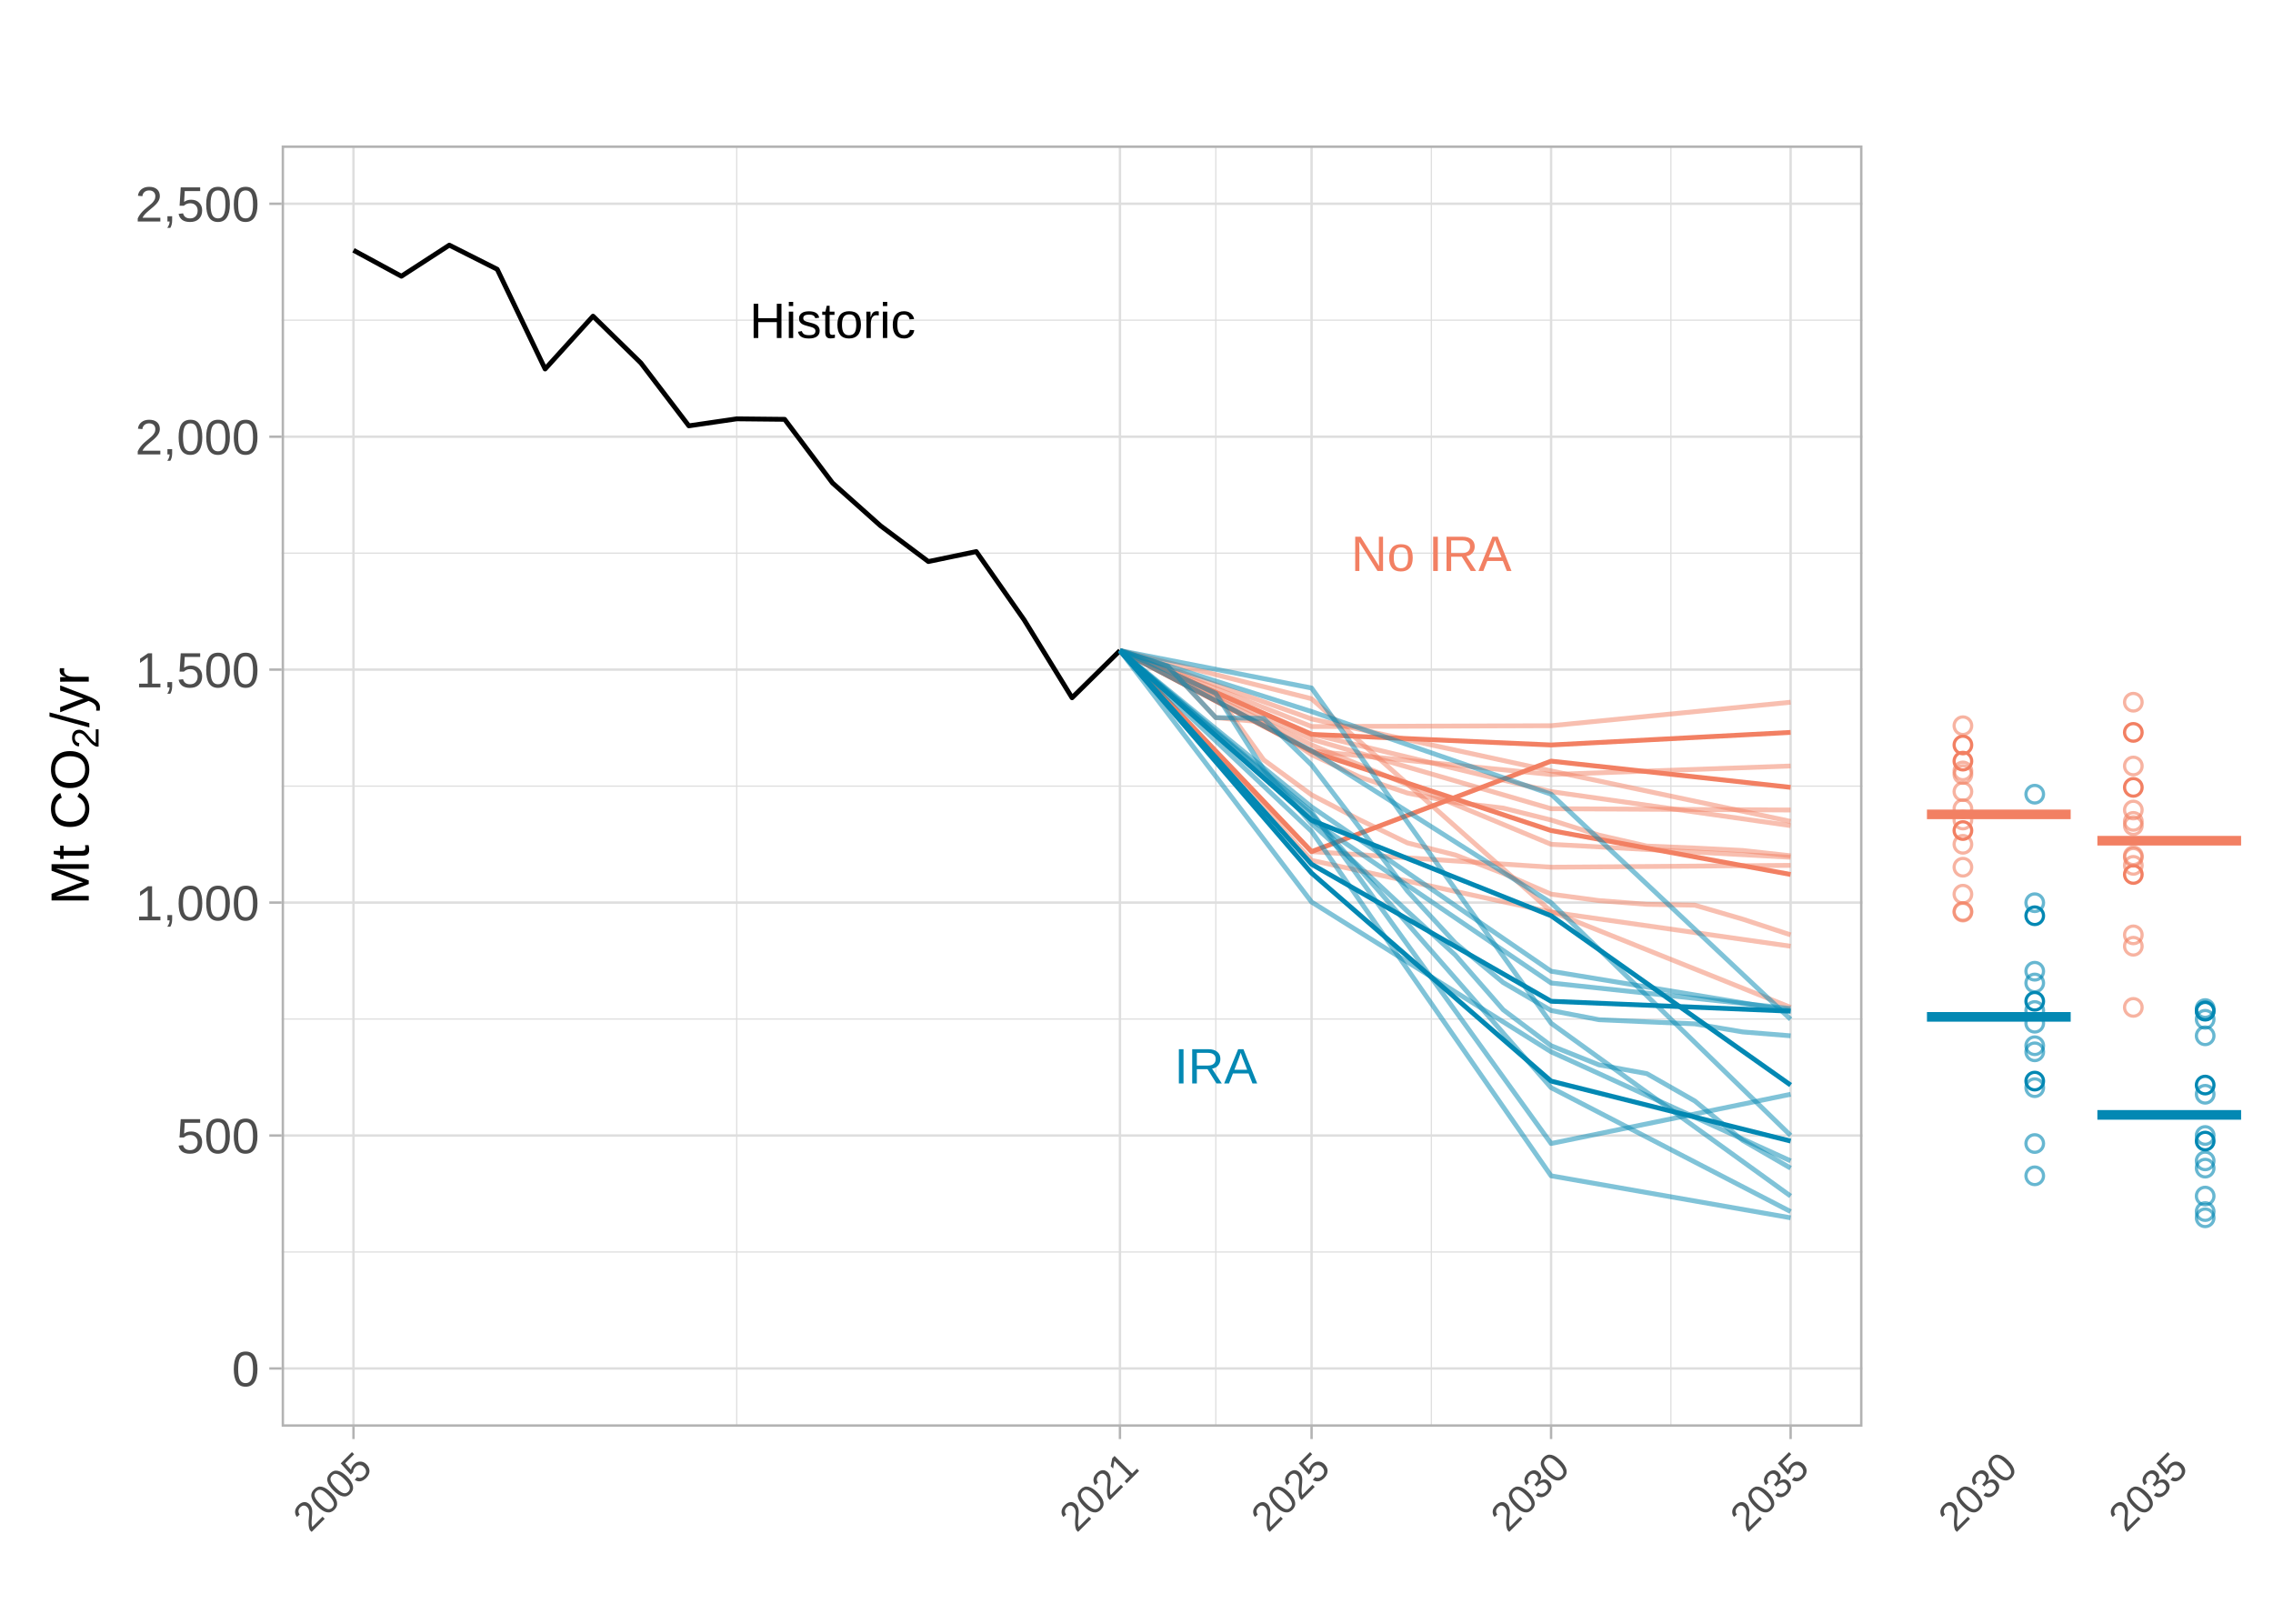
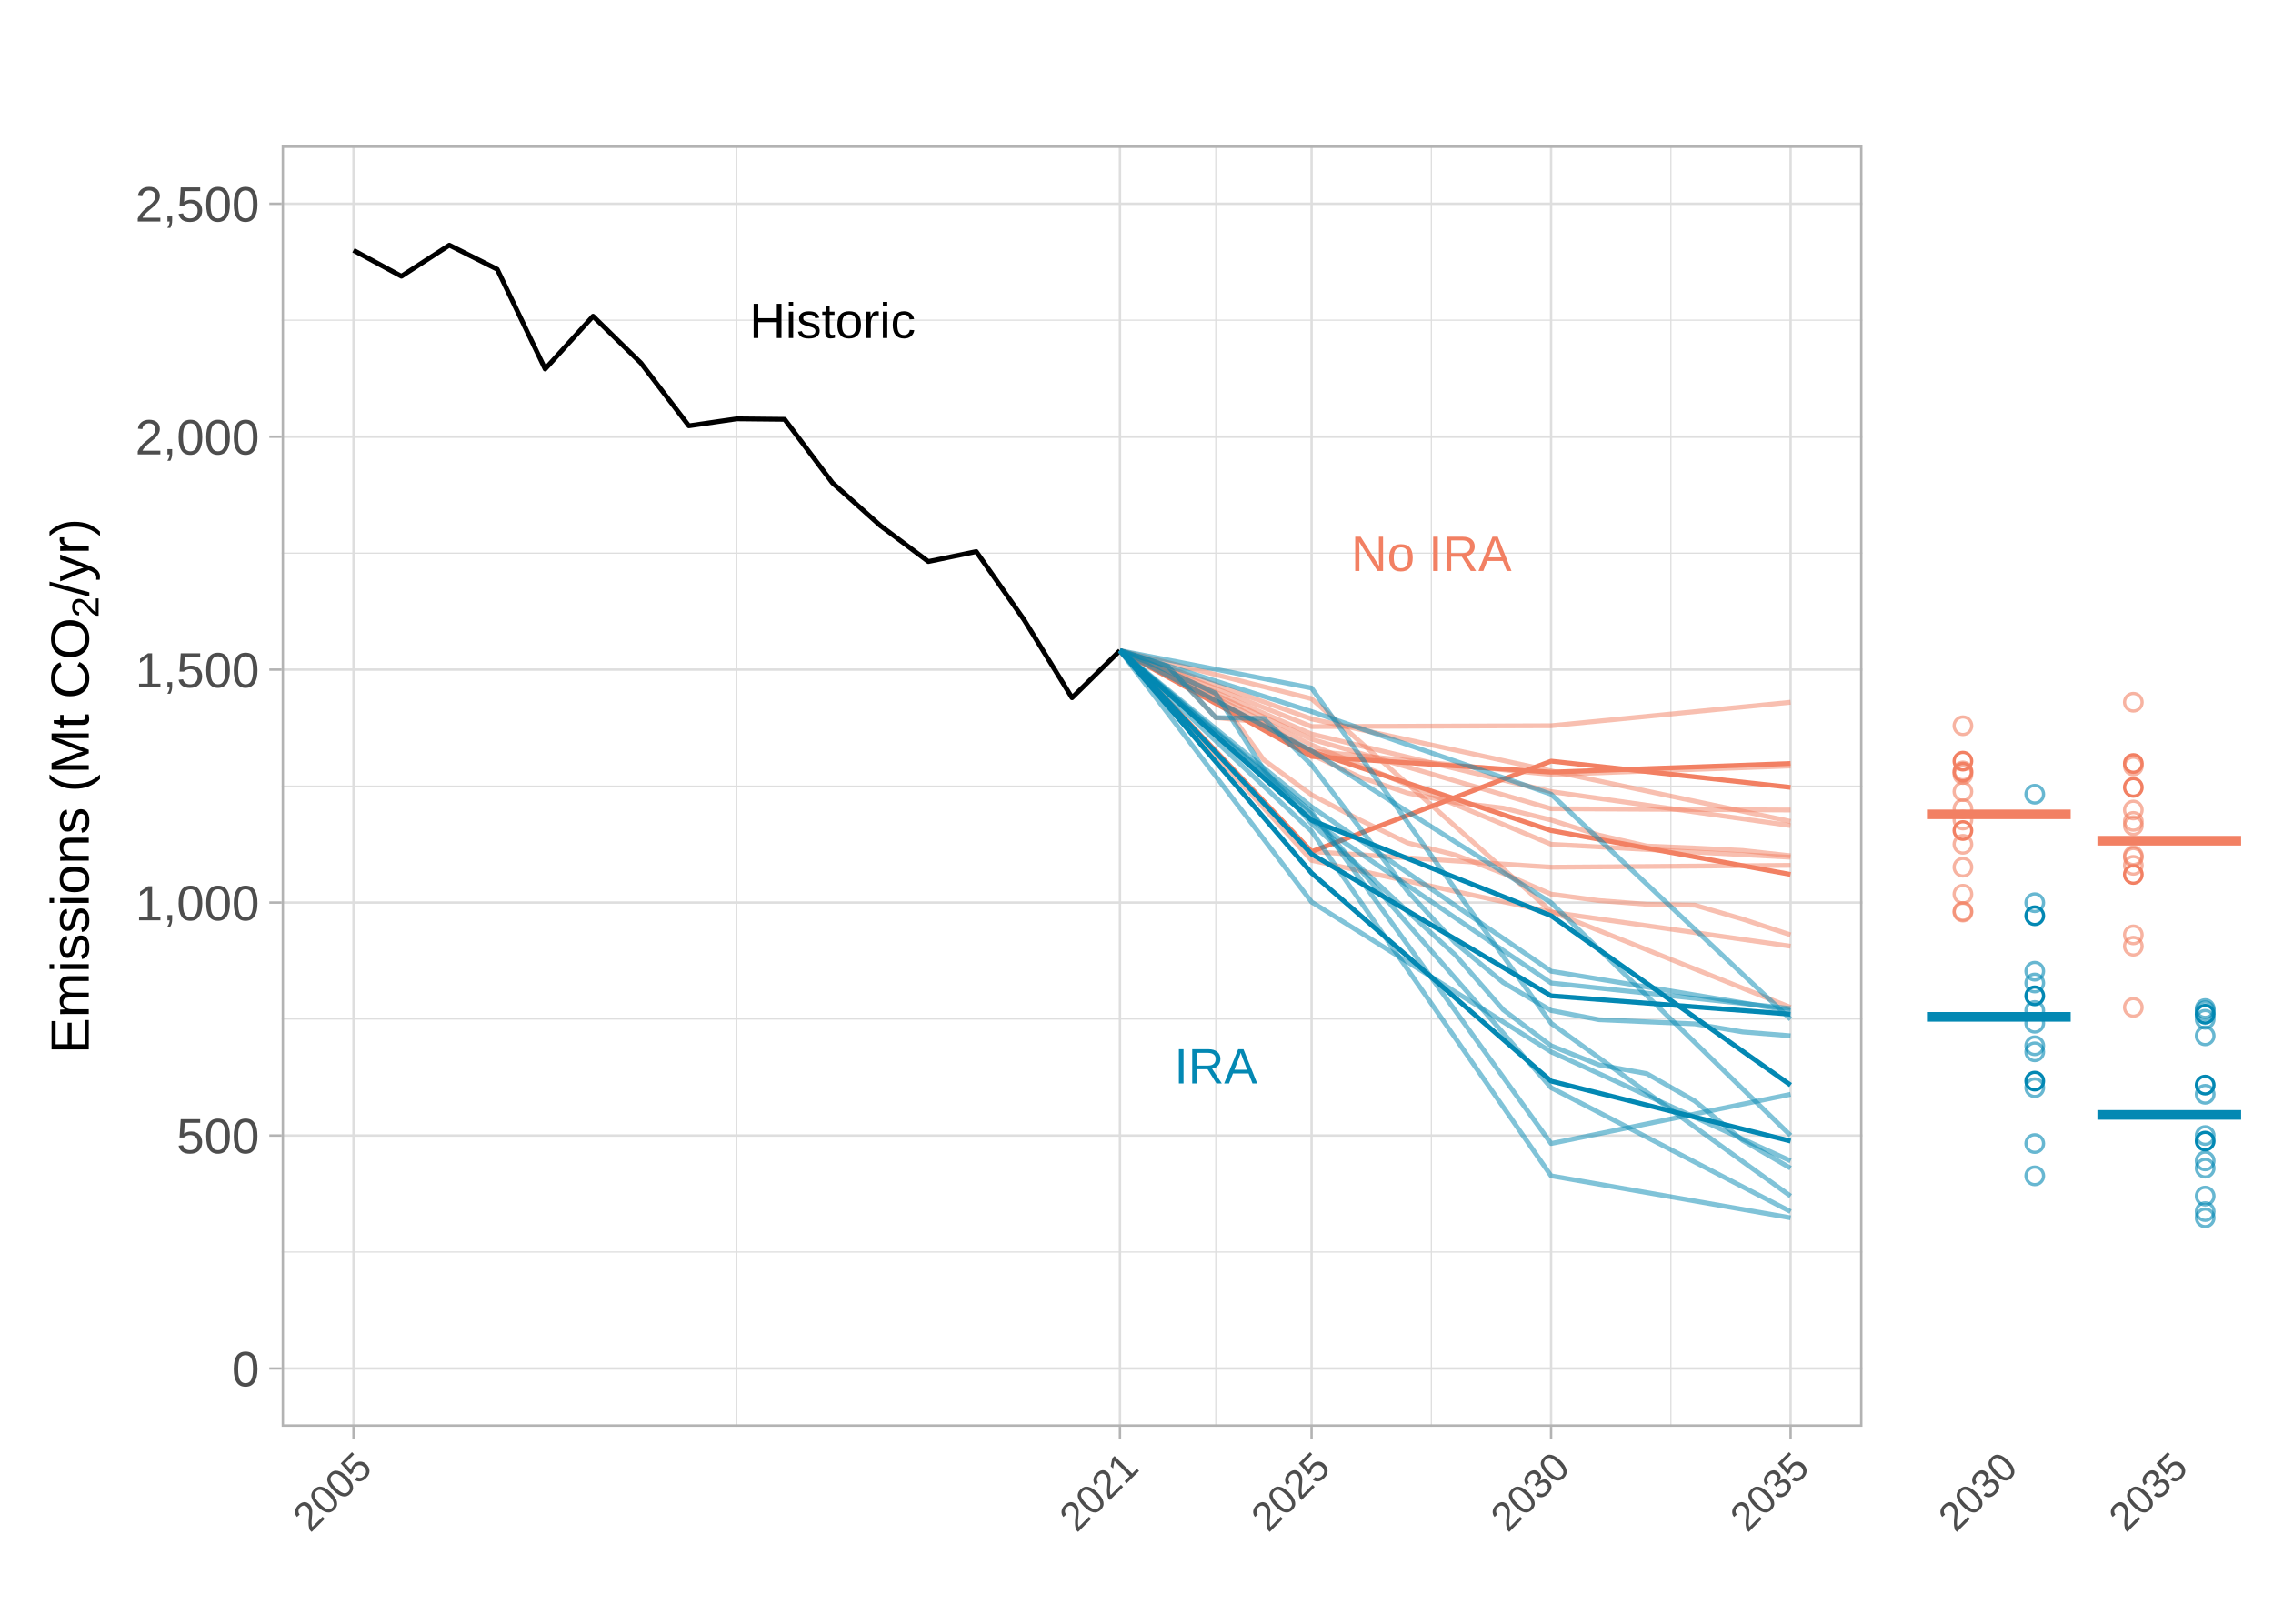
<svg xmlns="http://www.w3.org/2000/svg" class="svglite" width="504.00pt" height="360.00pt" viewBox="0 0 504.00 360.00">
  <defs>
    <style type="text/css">
    .svglite line, .svglite polyline, .svglite polygon, .svglite path, .svglite rect, .svglite circle {
      fill: none;
      stroke: #000000;
      stroke-linecap: round;
      stroke-linejoin: round;
      stroke-miterlimit: 10.00;
    }
    .svglite text {
      white-space: pre;
    }
  </style>
  </defs>
  <rect width="100%" height="100%" style="stroke: none; fill: #FFFFFF;" />
  <defs>
    <clipPath id="cpMC4wMHw1MDQuMDB8MC4wMHwzNjAuMDA=">
      <rect x="0.00" y="0.00" width="504.00" height="360.00" />
    </clipPath>
  </defs>
  <g clip-path="url(#cpMC4wMHw1MDQuMDB8MC4wMHwzNjAuMDA=)">
    <rect x="0" y="0.00" width="504.00" height="360.00" style="stroke-width: 1.07; stroke: #FFFFFF; fill: #FFFFFF;" />
  </g>
  <defs>
    <clipPath id="cpNS40OHw0MjIuOTR8NS40OHwzNTQuNTI=">
      <rect x="5.48" y="5.48" width="417.46" height="349.04" />
    </clipPath>
  </defs>
  <g clip-path="url(#cpNS40OHw0MjIuOTR8NS40OHwzNTQuNTI=)">
    <rect x="5.48" y="5.48" width="417.46" height="349.04" style="stroke-width: 1.07; stroke: #FFFFFF; fill: #FFFFFF;" />
  </g>
  <g clip-path="url(#cpMC4wMHw1MDQuMDB8MC4wMHwzNjAuMDA=)">
</g>
  <defs>
    <clipPath id="cpNjIuNDV8NDEyLjk3fDMyLjI2fDMxNi4zMg==">
      <rect x="62.45" y="32.26" width="350.52" height="284.06" />
    </clipPath>
  </defs>
  <g clip-path="url(#cpNjIuNDV8NDEyLjk3fDMyLjI2fDMxNi4zMg==)">
    <rect x="62.45" y="32.26" width="350.52" height="284.06" style="stroke-width: 1.07; stroke: none; fill: #FFFFFF;" />
    <polyline points="62.45,277.58 412.97,277.58 " style="stroke-width: 0.27; stroke: #DEDEDE; stroke-linecap: butt;" />
    <polyline points="62.45,225.93 412.97,225.93 " style="stroke-width: 0.27; stroke: #DEDEDE; stroke-linecap: butt;" />
    <polyline points="62.45,174.29 412.97,174.29 " style="stroke-width: 0.27; stroke: #DEDEDE; stroke-linecap: butt;" />
    <polyline points="62.45,122.64 412.97,122.64 " style="stroke-width: 0.27; stroke: #DEDEDE; stroke-linecap: butt;" />
    <polyline points="62.45,70.99 412.97,70.99 " style="stroke-width: 0.27; stroke: #DEDEDE; stroke-linecap: butt;" />
    <polyline points="163.36,316.32 163.36,32.26 " style="stroke-width: 0.27; stroke: #DEDEDE; stroke-linecap: butt;" />
    <polyline points="269.58,316.32 269.58,32.26 " style="stroke-width: 0.27; stroke: #DEDEDE; stroke-linecap: butt;" />
    <polyline points="317.38,316.32 317.38,32.26 " style="stroke-width: 0.27; stroke: #DEDEDE; stroke-linecap: butt;" />
    <polyline points="370.49,316.32 370.49,32.26 " style="stroke-width: 0.27; stroke: #DEDEDE; stroke-linecap: butt;" />
    <polyline points="62.45,303.40 412.97,303.40 " style="stroke-width: 0.53; stroke: #DEDEDE; stroke-linecap: butt;" />
    <polyline points="62.45,251.76 412.97,251.76 " style="stroke-width: 0.53; stroke: #DEDEDE; stroke-linecap: butt;" />
    <polyline points="62.45,200.11 412.97,200.11 " style="stroke-width: 0.53; stroke: #DEDEDE; stroke-linecap: butt;" />
    <polyline points="62.45,148.46 412.97,148.46 " style="stroke-width: 0.53; stroke: #DEDEDE; stroke-linecap: butt;" />
    <polyline points="62.45,96.82 412.97,96.82 " style="stroke-width: 0.53; stroke: #DEDEDE; stroke-linecap: butt;" />
    <polyline points="62.45,45.17 412.97,45.17 " style="stroke-width: 0.53; stroke: #DEDEDE; stroke-linecap: butt;" />
    <polyline points="78.38,316.32 78.38,32.26 " style="stroke-width: 0.53; stroke: #DEDEDE; stroke-linecap: butt;" />
    <polyline points="248.33,316.32 248.33,32.26 " style="stroke-width: 0.53; stroke: #DEDEDE; stroke-linecap: butt;" />
    <polyline points="290.82,316.32 290.82,32.26 " style="stroke-width: 0.53; stroke: #DEDEDE; stroke-linecap: butt;" />
    <polyline points="343.93,316.32 343.93,32.26 " style="stroke-width: 0.53; stroke: #DEDEDE; stroke-linecap: butt;" />
    <polyline points="397.04,316.32 397.04,32.26 " style="stroke-width: 0.53; stroke: #DEDEDE; stroke-linecap: butt;" />
    <polyline points="78.38,55.49 89.00,61.24 99.63,54.35 110.25,59.70 120.87,81.81 131.49,70.10 142.11,80.48 152.74,94.41 163.36,92.86 173.98,92.97 184.60,107.08 195.22,116.55 205.85,124.50 216.47,122.29 227.09,137.44 237.71,154.70 248.33,144.24 " style="stroke-width: 1.07; stroke-linecap: butt;" />
    <polyline points="248.33,144.24 290.82,166.61 343.93,184.14 397.04,193.88 " style="stroke-width: 1.07; stroke: #F28063; stroke-linecap: butt;" />
    <polyline points="248.33,144.24 290.82,163.89 343.93,179.30 397.04,179.59 " style="stroke-width: 1.07; stroke: #F28063; stroke-opacity: 0.50; stroke-linecap: butt;" />
    <polyline points="248.33,144.24 290.82,166.51 343.93,171.71 397.04,169.83 " style="stroke-width: 1.07; stroke: #F28063; stroke-opacity: 0.50; stroke-linecap: butt;" />
-     <polyline points="248.33,144.24 290.82,162.82 343.93,165.17 397.04,162.38 " style="stroke-width: 1.07; stroke: #F28063; stroke-linecap: butt;" />
+     <polyline points="248.33,144.24 290.82,167.71 343.93,171.19 397.04,169.27 " style="stroke-width: 1.07; stroke: #F28063; stroke-linecap: butt;" />
    <polyline points="248.33,144.24 290.82,159.40 343.93,170.92 397.04,182.11 " style="stroke-width: 1.07; stroke: #F28063; stroke-opacity: 0.50; stroke-linecap: butt;" />
    <polyline points="248.33,144.24 290.82,188.81 343.93,192.27 397.04,191.86 " style="stroke-width: 1.07; stroke: #F28063; stroke-opacity: 0.50; stroke-linecap: butt;" />
    <polyline points="248.33,144.24 290.82,188.81 343.93,168.75 397.04,174.57 " style="stroke-width: 1.07; stroke: #F28063; stroke-linecap: butt;" />
    <polyline points="248.33,144.24 290.82,161.08 343.93,160.90 397.04,155.69 " style="stroke-width: 1.07; stroke: #F28063; stroke-opacity: 0.50; stroke-linecap: butt;" />
    <polyline points="248.33,144.24 290.82,190.75 343.93,202.22 397.04,209.79 " style="stroke-width: 1.07; stroke: #F28063; stroke-opacity: 0.50; stroke-linecap: butt;" />
    <polyline points="248.33,144.24 258.96,148.78 269.58,153.73 280.20,168.47 290.82,176.23 301.44,181.74 312.06,186.88 322.69,189.56 333.31,193.64 343.93,198.25 354.55,199.67 365.17,200.50 375.80,200.69 386.42,203.79 397.04,207.27 " style="stroke-width: 1.07; stroke: #F28063; stroke-opacity: 0.50; stroke-linecap: butt;" />
    <polyline points="248.33,144.24 290.82,165.16 343.93,187.19 397.04,190.07 " style="stroke-width: 1.07; stroke: #F28063; stroke-opacity: 0.50; stroke-linecap: butt;" />
    <polyline points="248.33,144.24 290.82,154.92 343.93,202.07 397.04,223.35 " style="stroke-width: 1.07; stroke: #F28063; stroke-opacity: 0.50; stroke-linecap: butt;" />
    <polyline points="248.33,144.24 290.82,162.75 343.93,175.51 397.04,183.05 " style="stroke-width: 1.07; stroke: #F28063; stroke-opacity: 0.50; stroke-linecap: butt;" />
    <polyline points="248.33,144.24 258.96,147.71 269.58,159.11 280.20,160.10 290.82,167.32 301.44,172.25 312.06,175.83 322.69,177.92 333.31,179.16 343.93,181.81 354.55,185.16 365.17,187.58 375.80,188.02 386.42,188.56 397.04,189.73 " style="stroke-width: 1.07; stroke: #F28063; stroke-opacity: 0.50; stroke-linecap: butt;" />
    <polyline points="248.33,144.24 290.82,193.57 343.93,239.69 397.04,252.99 " style="stroke-width: 1.07; stroke: #0388B3; stroke-linecap: butt;" />
    <polyline points="248.33,144.24 290.82,180.52 343.93,241.15 397.04,268.62 " style="stroke-width: 1.07; stroke: #0388B3; stroke-opacity: 0.50; stroke-linecap: butt;" />
    <polyline points="248.33,144.24 290.82,199.98 343.93,233.20 397.04,257.38 " style="stroke-width: 1.07; stroke: #0388B3; stroke-opacity: 0.50; stroke-linecap: butt;" />
-     <polyline points="248.33,144.24 290.82,191.61 343.93,221.99 397.04,224.19 " style="stroke-width: 1.07; stroke: #0388B3; stroke-linecap: butt;" />
+     <polyline points="248.33,144.24 290.82,189.36 343.93,220.79 397.04,224.86 " style="stroke-width: 1.07; stroke: #0388B3; stroke-linecap: butt;" />
    <polyline points="248.33,144.24 290.82,178.89 343.93,215.33 397.04,224.10 " style="stroke-width: 1.07; stroke: #0388B3; stroke-opacity: 0.50; stroke-linecap: butt;" />
    <polyline points="248.33,144.24 290.82,181.85 343.93,217.94 397.04,223.61 " style="stroke-width: 1.07; stroke: #0388B3; stroke-opacity: 0.50; stroke-linecap: butt;" />
    <polyline points="248.33,144.24 290.82,181.85 343.93,203.03 397.04,240.57 " style="stroke-width: 1.07; stroke: #0388B3; stroke-linecap: butt;" />
    <polyline points="248.33,144.24 290.82,157.76 343.93,176.08 397.04,225.99 " style="stroke-width: 1.07; stroke: #0388B3; stroke-opacity: 0.50; stroke-linecap: butt;" />
    <polyline points="248.33,144.24 290.82,179.98 343.93,253.53 397.04,242.61 " style="stroke-width: 1.07; stroke: #0388B3; stroke-opacity: 0.50; stroke-linecap: butt;" />
    <polyline points="248.33,144.24 258.96,148.77 269.58,153.74 280.20,170.61 290.82,182.63 301.44,192.15 312.06,202.04 322.69,211.74 333.31,223.88 343.93,231.85 354.55,236.09 365.17,238.04 375.80,244.10 386.42,252.84 397.04,258.99 " style="stroke-width: 1.07; stroke: #0388B3; stroke-opacity: 0.50; stroke-linecap: butt;" />
    <polyline points="248.33,144.24 290.82,166.44 343.93,200.14 397.04,251.75 " style="stroke-width: 1.07; stroke: #0388B3; stroke-opacity: 0.50; stroke-linecap: butt;" />
    <polyline points="248.33,144.24 290.82,152.54 343.93,226.86 397.04,265.18 " style="stroke-width: 1.07; stroke: #0388B3; stroke-opacity: 0.50; stroke-linecap: butt;" />
    <polyline points="248.33,144.24 290.82,184.31 343.93,260.69 397.04,270.00 " style="stroke-width: 1.07; stroke: #0388B3; stroke-opacity: 0.50; stroke-linecap: butt;" />
    <polyline points="248.33,144.24 258.96,147.74 269.58,159.10 280.20,159.28 290.82,169.59 301.44,183.44 312.06,197.55 322.69,209.06 333.31,217.84 343.93,224.04 354.55,226.08 365.17,226.55 375.80,227.00 386.42,228.79 397.04,229.65 " style="stroke-width: 1.07; stroke: #0388B3; stroke-opacity: 0.50; stroke-linecap: butt;" />
    <text x="184.60" y="74.94" text-anchor="middle" style="font-size: 11.04px; font-family: &quot;Arial&quot;;" textLength="36.76px" lengthAdjust="spacingAndGlyphs">Historic</text>
    <text x="317.38" y="126.59" text-anchor="middle" style="font-size: 11.04px;fill: #F28063; font-family: &quot;Arial&quot;;" textLength="35.55px" lengthAdjust="spacingAndGlyphs">No IRA</text>
    <text x="269.58" y="240.21" text-anchor="middle" style="font-size: 11.04px;fill: #0388B3; font-family: &quot;Arial&quot;;" textLength="18.39px" lengthAdjust="spacingAndGlyphs">IRA</text>
    <rect x="62.45" y="32.26" width="350.52" height="284.06" style="stroke-width: 1.07; stroke: #B3B3B3;" />
  </g>
  <g clip-path="url(#cpMC4wMHw1MDQuMDB8MC4wMHwzNjAuMDA=)">
    <text x="57.52" y="307.34" text-anchor="end" style="font-size: 11.00px;fill: #4D4D4D; font-family: &quot;Arial&quot;;" textLength="6.12px" lengthAdjust="spacingAndGlyphs">0</text>
    <text x="57.52" y="255.69" text-anchor="end" style="font-size: 11.00px;fill: #4D4D4D; font-family: &quot;Arial&quot;;" textLength="18.36px" lengthAdjust="spacingAndGlyphs">500</text>
    <text x="57.52" y="204.05" text-anchor="end" style="font-size: 11.00px;fill: #4D4D4D; font-family: &quot;Arial&quot;;" textLength="27.54px" lengthAdjust="spacingAndGlyphs">1,000</text>
    <text x="57.52" y="152.40" text-anchor="end" style="font-size: 11.00px;fill: #4D4D4D; font-family: &quot;Arial&quot;;" textLength="27.54px" lengthAdjust="spacingAndGlyphs">1,500</text>
    <text x="57.52" y="100.75" text-anchor="end" style="font-size: 11.00px;fill: #4D4D4D; font-family: &quot;Arial&quot;;" textLength="27.54px" lengthAdjust="spacingAndGlyphs">2,000</text>
    <text x="57.52" y="49.11" text-anchor="end" style="font-size: 11.00px;fill: #4D4D4D; font-family: &quot;Arial&quot;;" textLength="27.54px" lengthAdjust="spacingAndGlyphs">2,500</text>
    <polyline points="59.71,303.40 62.45,303.40 " style="stroke-width: 0.53; stroke: #B3B3B3; stroke-linecap: butt;" />
    <polyline points="59.71,251.76 62.45,251.76 " style="stroke-width: 0.53; stroke: #B3B3B3; stroke-linecap: butt;" />
    <polyline points="59.71,200.11 62.45,200.11 " style="stroke-width: 0.53; stroke: #B3B3B3; stroke-linecap: butt;" />
    <polyline points="59.71,148.46 62.45,148.46 " style="stroke-width: 0.53; stroke: #B3B3B3; stroke-linecap: butt;" />
    <polyline points="59.71,96.82 62.45,96.82 " style="stroke-width: 0.53; stroke: #B3B3B3; stroke-linecap: butt;" />
    <polyline points="59.71,45.17 62.45,45.17 " style="stroke-width: 0.53; stroke: #B3B3B3; stroke-linecap: butt;" />
    <polyline points="78.38,319.05 78.38,316.32 " style="stroke-width: 0.53; stroke: #B3B3B3; stroke-linecap: butt;" />
    <polyline points="248.33,319.05 248.33,316.32 " style="stroke-width: 0.53; stroke: #B3B3B3; stroke-linecap: butt;" />
    <polyline points="290.82,319.05 290.82,316.32 " style="stroke-width: 0.53; stroke: #B3B3B3; stroke-linecap: butt;" />
    <polyline points="343.93,319.05 343.93,316.32 " style="stroke-width: 0.53; stroke: #B3B3B3; stroke-linecap: butt;" />
    <polyline points="397.04,319.05 397.04,316.32 " style="stroke-width: 0.53; stroke: #B3B3B3; stroke-linecap: butt;" />
    <text transform="translate(82.94,325.80) rotate(-45)" text-anchor="end" style="font-size: 9.00px;fill: #4D4D4D; font-family: &quot;Arial&quot;;" textLength="20.02px" lengthAdjust="spacingAndGlyphs">2005</text>
    <text transform="translate(252.89,325.80) rotate(-45)" text-anchor="end" style="font-size: 9.00px;fill: #4D4D4D; font-family: &quot;Arial&quot;;" textLength="20.02px" lengthAdjust="spacingAndGlyphs">2021</text>
    <text transform="translate(295.38,325.80) rotate(-45)" text-anchor="end" style="font-size: 9.00px;fill: #4D4D4D; font-family: &quot;Arial&quot;;" textLength="20.02px" lengthAdjust="spacingAndGlyphs">2025</text>
    <text transform="translate(348.49,325.80) rotate(-45)" text-anchor="end" style="font-size: 9.00px;fill: #4D4D4D; font-family: &quot;Arial&quot;;" textLength="20.02px" lengthAdjust="spacingAndGlyphs">2030</text>
    <text transform="translate(401.60,325.80) rotate(-45)" text-anchor="end" style="font-size: 9.00px;fill: #4D4D4D; font-family: &quot;Arial&quot;;" textLength="20.02px" lengthAdjust="spacingAndGlyphs">2035</text>
-     <text transform="translate(19.68,200.62) rotate(-90)" style="font-size: 12.00px; font-family: &quot;Arial&quot;;" textLength="25.34px" lengthAdjust="spacingAndGlyphs">Mt C</text>
-     <text transform="translate(19.68,175.29) rotate(-90)" style="font-size: 12.00px; font-family: &quot;Arial&quot;;" textLength="9.34px" lengthAdjust="spacingAndGlyphs">O</text>
-     <text transform="translate(21.86,165.95) rotate(-90)" style="font-size: 8.40px; font-family: &quot;Arial&quot;;" textLength="4.67px" lengthAdjust="spacingAndGlyphs">2</text>
-     <text transform="translate(19.68,161.28) rotate(-90)" style="font-size: 12.00px; font-family: &quot;Arial&quot;;" textLength="13.33px" lengthAdjust="spacingAndGlyphs">/yr</text>
+     <text transform="translate(19.68,233.64) rotate(-90)" style="font-size: 12.00px; font-family: &quot;Arial&quot;;" textLength="87.36px" lengthAdjust="spacingAndGlyphs">Emissions (Mt C</text>
+     <text transform="translate(19.68,146.27) rotate(-90)" style="font-size: 12.00px; font-family: &quot;Arial&quot;;" textLength="9.34px" lengthAdjust="spacingAndGlyphs">O</text>
+     <text transform="translate(21.86,136.93) rotate(-90)" style="font-size: 8.40px; font-family: &quot;Arial&quot;;" textLength="4.67px" lengthAdjust="spacingAndGlyphs">2</text>
+     <text transform="translate(19.68,132.27) rotate(-90)" style="font-size: 12.00px; font-family: &quot;Arial&quot;;" textLength="17.33px" lengthAdjust="spacingAndGlyphs">/yr)</text>
  </g>
  <defs>
    <clipPath id="cpNDIyLjk0fDQ2MC43M3w1LjQ4fDM1NC41Mg==">
      <rect x="422.94" y="5.48" width="37.79" height="349.04" />
    </clipPath>
  </defs>
  <g clip-path="url(#cpNDIyLjk0fDQ2MC43M3w1LjQ4fDM1NC41Mg==)">
    <rect x="422.94" y="5.48" width="37.79" height="349.04" style="stroke-width: 1.07; stroke: #FFFFFF; fill: #FFFFFF;" />
  </g>
  <g clip-path="url(#cpMC4wMHw1MDQuMDB8MC4wMHwzNjAuMDA=)">
</g>
  <defs>
    <clipPath id="cpNDI1LjY4fDQ2MC43M3wzMi4yNnwzMTYuMzI=">
      <rect x="425.68" y="32.26" width="35.05" height="284.06" />
    </clipPath>
  </defs>
  <g clip-path="url(#cpNDI1LjY4fDQ2MC43M3wzMi4yNnwzMTYuMzI=)">
    <rect x="425.68" y="32.26" width="35.05" height="284.06" style="stroke-width: 1.07; stroke: none; fill: #FFFFFF;" />
    <circle cx="451.17" cy="224.04" r="1.95" style="stroke-width: 0.71; stroke: #0388B3; stroke-opacity: 0.60;" />
    <circle cx="435.24" cy="181.81" r="1.95" style="stroke-width: 0.71; stroke: #F28063; stroke-opacity: 0.60;" />
    <circle cx="451.17" cy="241.15" r="1.95" style="stroke-width: 0.71; stroke: #0388B3; stroke-opacity: 0.60;" />
    <circle cx="435.24" cy="179.30" r="1.95" style="stroke-width: 0.71; stroke: #F28063; stroke-opacity: 0.60;" />
    <circle cx="451.17" cy="233.20" r="1.95" style="stroke-width: 0.71; stroke: #0388B3; stroke-opacity: 0.60;" />
    <circle cx="435.24" cy="171.71" r="1.95" style="stroke-width: 0.71; stroke: #F28063; stroke-opacity: 0.60;" />
-     <circle cx="451.17" cy="221.99" r="1.95" style="stroke-width: 0.71; stroke: #0388B3;" />
-     <circle cx="435.24" cy="165.17" r="1.95" style="stroke-width: 0.71; stroke: #F28063;" />
+     <circle cx="451.17" cy="220.79" r="1.95" style="stroke-width: 0.71; stroke: #0388B3;" />
+     <circle cx="435.24" cy="171.19" r="1.95" style="stroke-width: 0.71; stroke: #F28063;" />
    <circle cx="451.17" cy="215.33" r="1.95" style="stroke-width: 0.71; stroke: #0388B3; stroke-opacity: 0.60;" />
    <circle cx="435.24" cy="170.92" r="1.95" style="stroke-width: 0.71; stroke: #F28063; stroke-opacity: 0.60;" />
    <circle cx="451.17" cy="203.03" r="1.95" style="stroke-width: 0.71; stroke: #0388B3;" />
    <circle cx="435.24" cy="168.75" r="1.95" style="stroke-width: 0.71; stroke: #F28063;" />
    <circle cx="451.17" cy="217.94" r="1.95" style="stroke-width: 0.71; stroke: #0388B3; stroke-opacity: 0.60;" />
    <circle cx="435.24" cy="192.27" r="1.95" style="stroke-width: 0.71; stroke: #F28063; stroke-opacity: 0.60;" />
    <circle cx="451.17" cy="176.08" r="1.95" style="stroke-width: 0.71; stroke: #0388B3; stroke-opacity: 0.60;" />
    <circle cx="435.24" cy="160.90" r="1.95" style="stroke-width: 0.71; stroke: #F28063; stroke-opacity: 0.60;" />
    <circle cx="451.17" cy="253.53" r="1.95" style="stroke-width: 0.71; stroke: #0388B3; stroke-opacity: 0.60;" />
    <circle cx="435.24" cy="202.22" r="1.95" style="stroke-width: 0.71; stroke: #F28063; stroke-opacity: 0.60;" />
    <circle cx="451.17" cy="231.85" r="1.95" style="stroke-width: 0.71; stroke: #0388B3; stroke-opacity: 0.60;" />
    <circle cx="435.24" cy="198.25" r="1.95" style="stroke-width: 0.71; stroke: #F28063; stroke-opacity: 0.60;" />
    <circle cx="451.17" cy="200.14" r="1.95" style="stroke-width: 0.71; stroke: #0388B3; stroke-opacity: 0.60;" />
    <circle cx="435.24" cy="187.19" r="1.95" style="stroke-width: 0.71; stroke: #F28063; stroke-opacity: 0.60;" />
    <circle cx="451.17" cy="226.86" r="1.95" style="stroke-width: 0.71; stroke: #0388B3; stroke-opacity: 0.60;" />
    <circle cx="435.24" cy="202.07" r="1.95" style="stroke-width: 0.71; stroke: #F28063; stroke-opacity: 0.60;" />
    <circle cx="451.17" cy="260.69" r="1.95" style="stroke-width: 0.71; stroke: #0388B3; stroke-opacity: 0.60;" />
    <circle cx="435.24" cy="175.51" r="1.95" style="stroke-width: 0.71; stroke: #F28063; stroke-opacity: 0.60;" />
    <circle cx="451.17" cy="239.69" r="1.95" style="stroke-width: 0.71; stroke: #0388B3;" />
    <circle cx="435.24" cy="184.14" r="1.95" style="stroke-width: 0.71; stroke: #F28063;" />
    <line x1="427.27" y1="180.55" x2="459.14" y2="180.55" style="stroke-width: 2.13; stroke: #F28063; stroke-linecap: butt;" />
    <line x1="427.27" y1="225.45" x2="459.14" y2="225.45" style="stroke-width: 2.13; stroke: #0388B3; stroke-linecap: butt;" />
  </g>
  <g clip-path="url(#cpMC4wMHw1MDQuMDB8MC4wMHwzNjAuMDA=)">
    <text transform="translate(447.76,325.80) rotate(-45)" text-anchor="end" style="font-size: 9.00px;fill: #4D4D4D; font-family: &quot;Arial&quot;;" textLength="20.02px" lengthAdjust="spacingAndGlyphs">2030</text>
  </g>
  <defs>
    <clipPath id="cpNDYwLjczfDQ5OC41Mnw1LjQ4fDM1NC41Mg==">
      <rect x="460.73" y="5.48" width="37.79" height="349.04" />
    </clipPath>
  </defs>
  <g clip-path="url(#cpNDYwLjczfDQ5OC41Mnw1LjQ4fDM1NC41Mg==)">
    <rect x="460.73" y="5.48" width="37.79" height="349.04" style="stroke-width: 1.07; stroke: #FFFFFF; fill: #FFFFFF;" />
  </g>
  <g clip-path="url(#cpMC4wMHw1MDQuMDB8MC4wMHwzNjAuMDA=)">
</g>
  <defs>
    <clipPath id="cpNDYzLjQ3fDQ5OC41MnwzMi4yNnwzMTYuMzI=">
      <rect x="463.47" y="32.26" width="35.05" height="284.06" />
    </clipPath>
  </defs>
  <g clip-path="url(#cpNDYzLjQ3fDQ5OC41MnwzMi4yNnwzMTYuMzI=)">
    <rect x="463.47" y="32.26" width="35.05" height="284.06" style="stroke-width: 1.07; stroke: none; fill: #FFFFFF;" />
    <circle cx="488.96" cy="229.65" r="1.95" style="stroke-width: 0.71; stroke: #0388B3; stroke-opacity: 0.60;" />
    <circle cx="473.03" cy="189.73" r="1.95" style="stroke-width: 0.71; stroke: #F28063; stroke-opacity: 0.60;" />
    <circle cx="488.96" cy="268.62" r="1.95" style="stroke-width: 0.71; stroke: #0388B3; stroke-opacity: 0.60;" />
    <circle cx="473.03" cy="179.59" r="1.95" style="stroke-width: 0.71; stroke: #F28063; stroke-opacity: 0.60;" />
    <circle cx="488.96" cy="257.38" r="1.95" style="stroke-width: 0.71; stroke: #0388B3; stroke-opacity: 0.60;" />
    <circle cx="473.03" cy="169.83" r="1.95" style="stroke-width: 0.71; stroke: #F28063; stroke-opacity: 0.60;" />
-     <circle cx="488.96" cy="224.19" r="1.95" style="stroke-width: 0.71; stroke: #0388B3;" />
-     <circle cx="473.03" cy="162.38" r="1.95" style="stroke-width: 0.71; stroke: #F28063;" />
+     <circle cx="488.96" cy="224.86" r="1.95" style="stroke-width: 0.71; stroke: #0388B3;" />
+     <circle cx="473.03" cy="169.27" r="1.95" style="stroke-width: 0.71; stroke: #F28063;" />
    <circle cx="488.96" cy="224.10" r="1.95" style="stroke-width: 0.71; stroke: #0388B3; stroke-opacity: 0.60;" />
    <circle cx="473.03" cy="182.11" r="1.95" style="stroke-width: 0.71; stroke: #F28063; stroke-opacity: 0.60;" />
    <circle cx="488.96" cy="240.57" r="1.95" style="stroke-width: 0.71; stroke: #0388B3;" />
    <circle cx="473.03" cy="174.57" r="1.95" style="stroke-width: 0.71; stroke: #F28063;" />
    <circle cx="488.96" cy="223.61" r="1.95" style="stroke-width: 0.71; stroke: #0388B3; stroke-opacity: 0.60;" />
    <circle cx="473.03" cy="191.86" r="1.95" style="stroke-width: 0.71; stroke: #F28063; stroke-opacity: 0.60;" />
    <circle cx="488.96" cy="225.99" r="1.95" style="stroke-width: 0.71; stroke: #0388B3; stroke-opacity: 0.60;" />
    <circle cx="473.03" cy="155.69" r="1.95" style="stroke-width: 0.71; stroke: #F28063; stroke-opacity: 0.60;" />
    <circle cx="488.96" cy="242.61" r="1.95" style="stroke-width: 0.71; stroke: #0388B3; stroke-opacity: 0.60;" />
    <circle cx="473.03" cy="209.79" r="1.95" style="stroke-width: 0.71; stroke: #F28063; stroke-opacity: 0.60;" />
    <circle cx="488.96" cy="258.99" r="1.95" style="stroke-width: 0.71; stroke: #0388B3; stroke-opacity: 0.60;" />
    <circle cx="473.03" cy="207.27" r="1.95" style="stroke-width: 0.71; stroke: #F28063; stroke-opacity: 0.60;" />
    <circle cx="488.96" cy="251.75" r="1.95" style="stroke-width: 0.71; stroke: #0388B3; stroke-opacity: 0.60;" />
    <circle cx="473.03" cy="190.07" r="1.95" style="stroke-width: 0.71; stroke: #F28063; stroke-opacity: 0.60;" />
    <circle cx="488.96" cy="265.18" r="1.95" style="stroke-width: 0.71; stroke: #0388B3; stroke-opacity: 0.60;" />
    <circle cx="473.03" cy="223.35" r="1.95" style="stroke-width: 0.71; stroke: #F28063; stroke-opacity: 0.60;" />
    <circle cx="488.96" cy="270.00" r="1.95" style="stroke-width: 0.71; stroke: #0388B3; stroke-opacity: 0.60;" />
    <circle cx="473.03" cy="183.05" r="1.95" style="stroke-width: 0.71; stroke: #F28063; stroke-opacity: 0.60;" />
    <circle cx="488.96" cy="252.99" r="1.95" style="stroke-width: 0.71; stroke: #0388B3;" />
    <circle cx="473.03" cy="193.88" r="1.95" style="stroke-width: 0.71; stroke: #F28063;" />
    <line x1="465.06" y1="186.39" x2="496.93" y2="186.39" style="stroke-width: 2.13; stroke: #F28063; stroke-linecap: butt;" />
    <line x1="465.06" y1="247.18" x2="496.93" y2="247.18" style="stroke-width: 2.13; stroke: #0388B3; stroke-linecap: butt;" />
  </g>
  <g clip-path="url(#cpMC4wMHw1MDQuMDB8MC4wMHwzNjAuMDA=)">
    <text transform="translate(485.55,325.80) rotate(-45)" text-anchor="end" style="font-size: 9.00px;fill: #4D4D4D; font-family: &quot;Arial&quot;;" textLength="20.02px" lengthAdjust="spacingAndGlyphs">2035</text>
  </g>
</svg>
